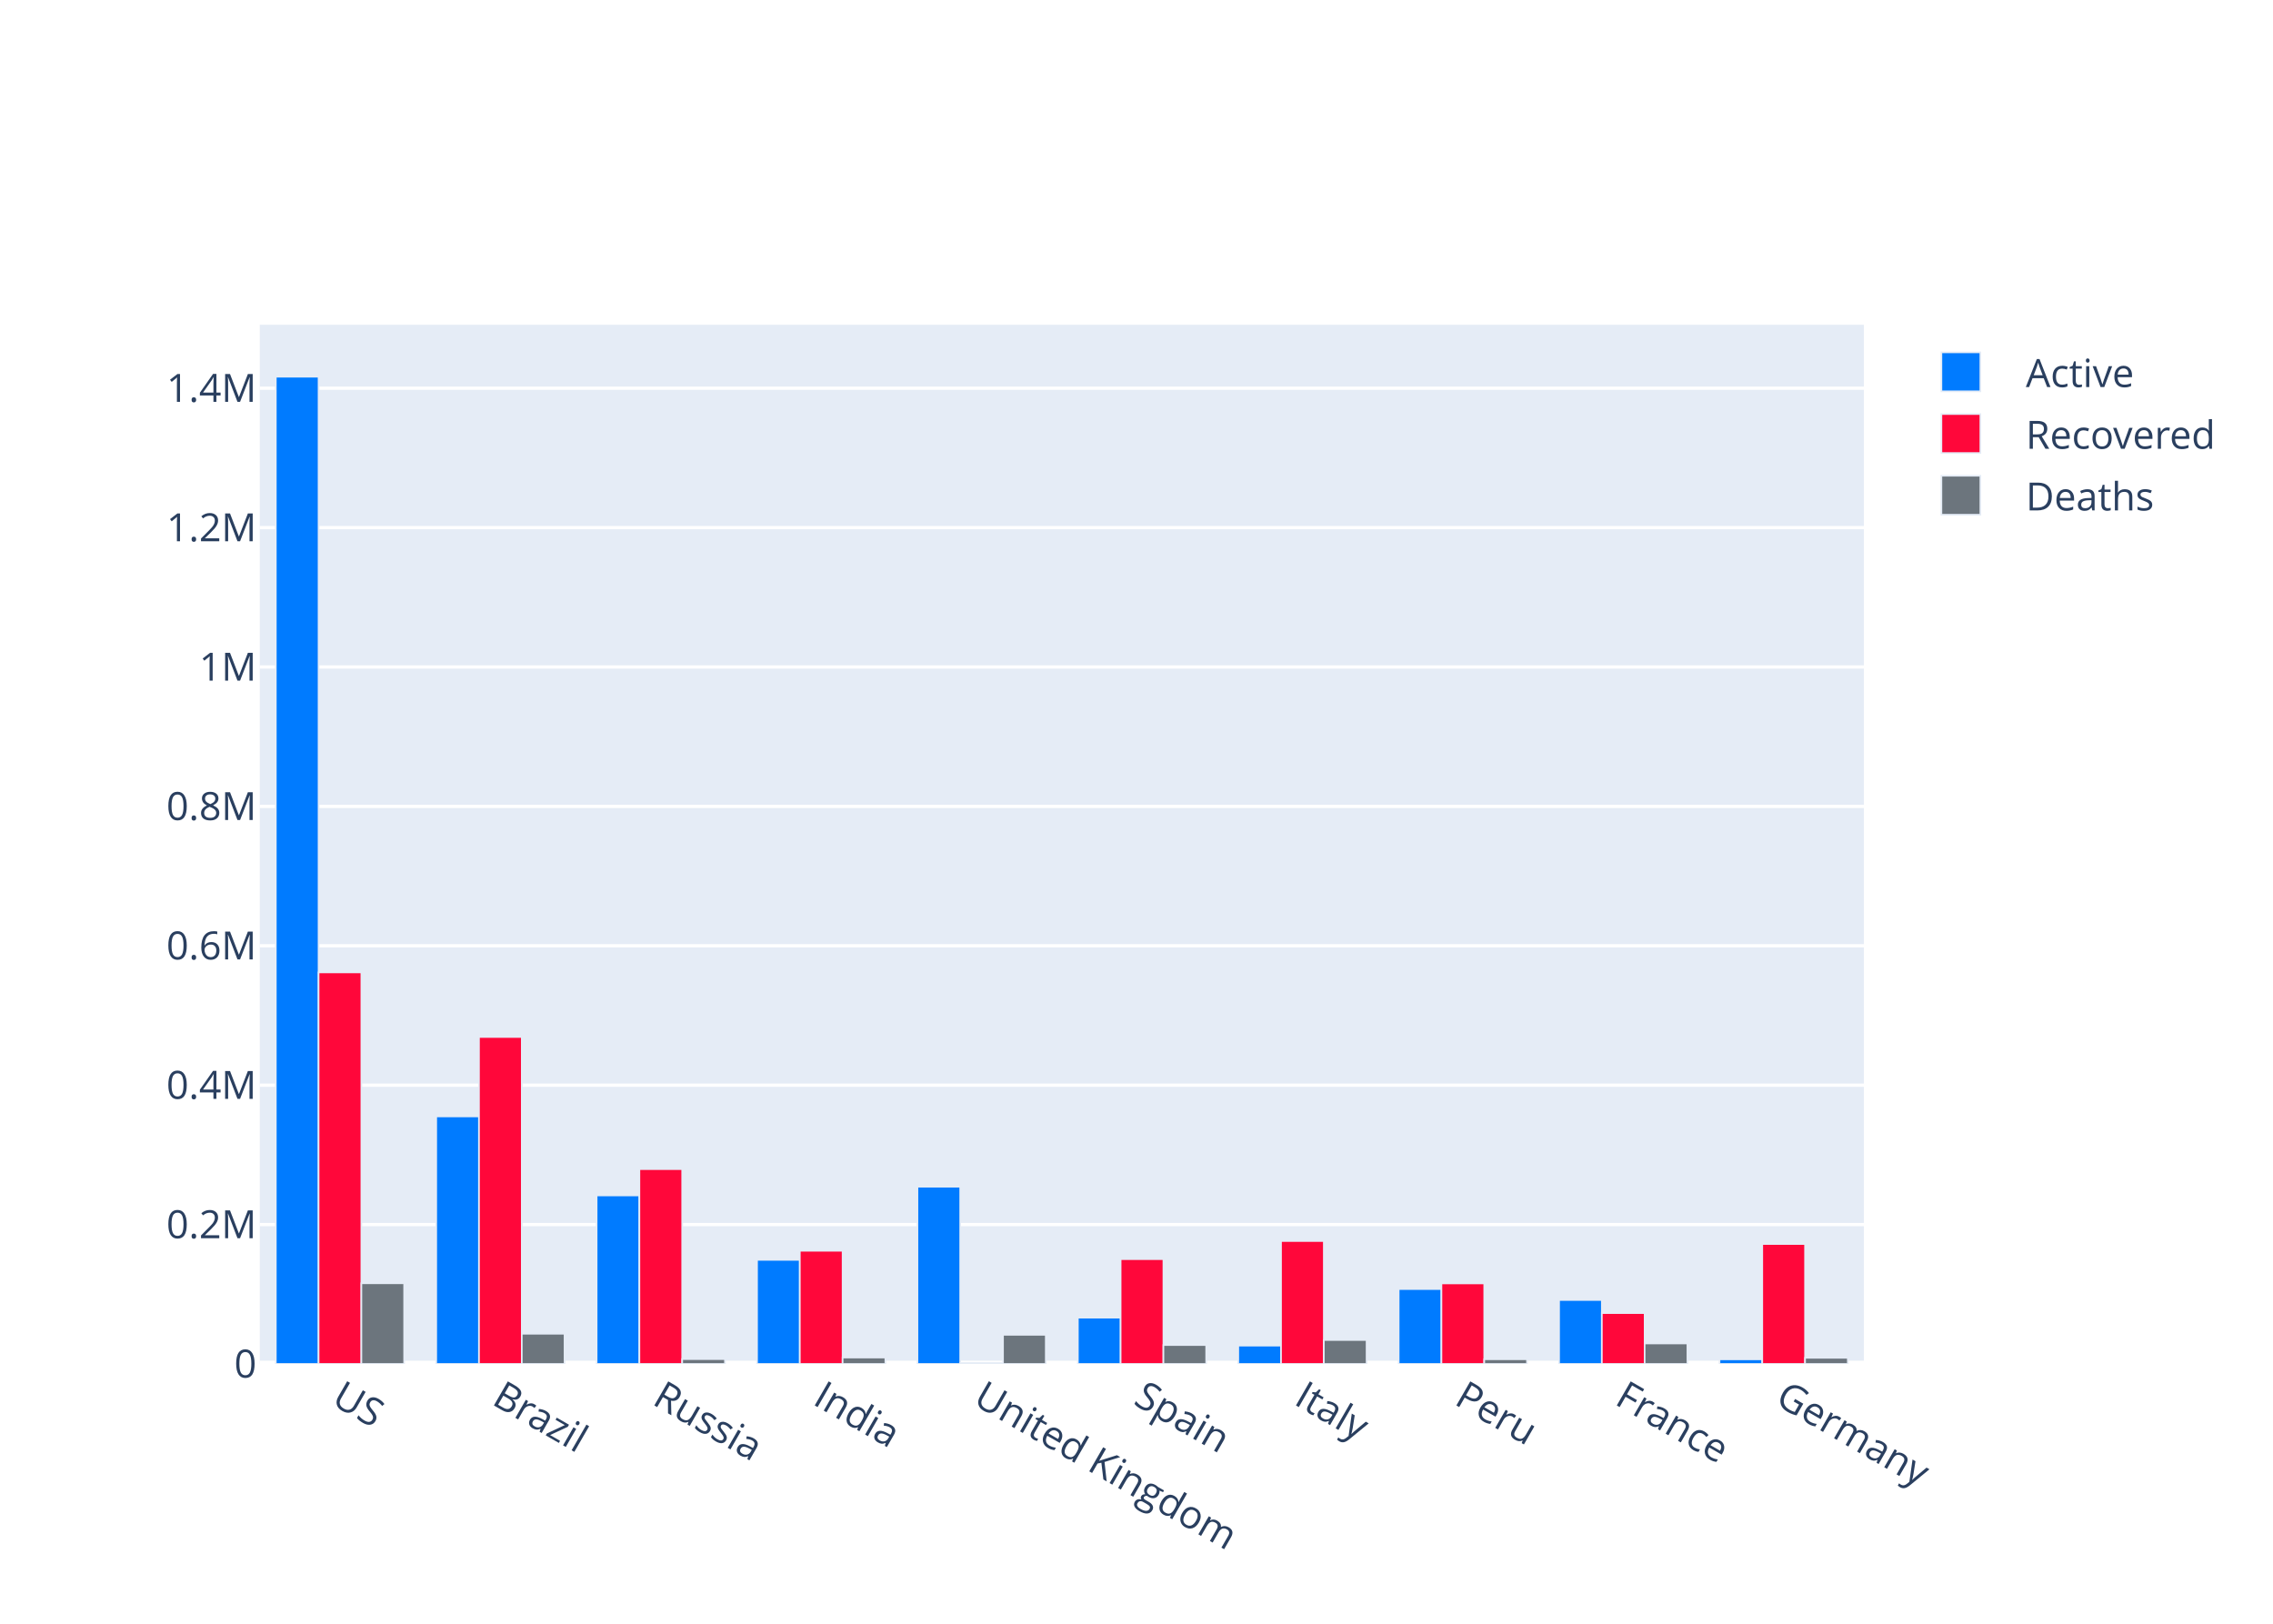
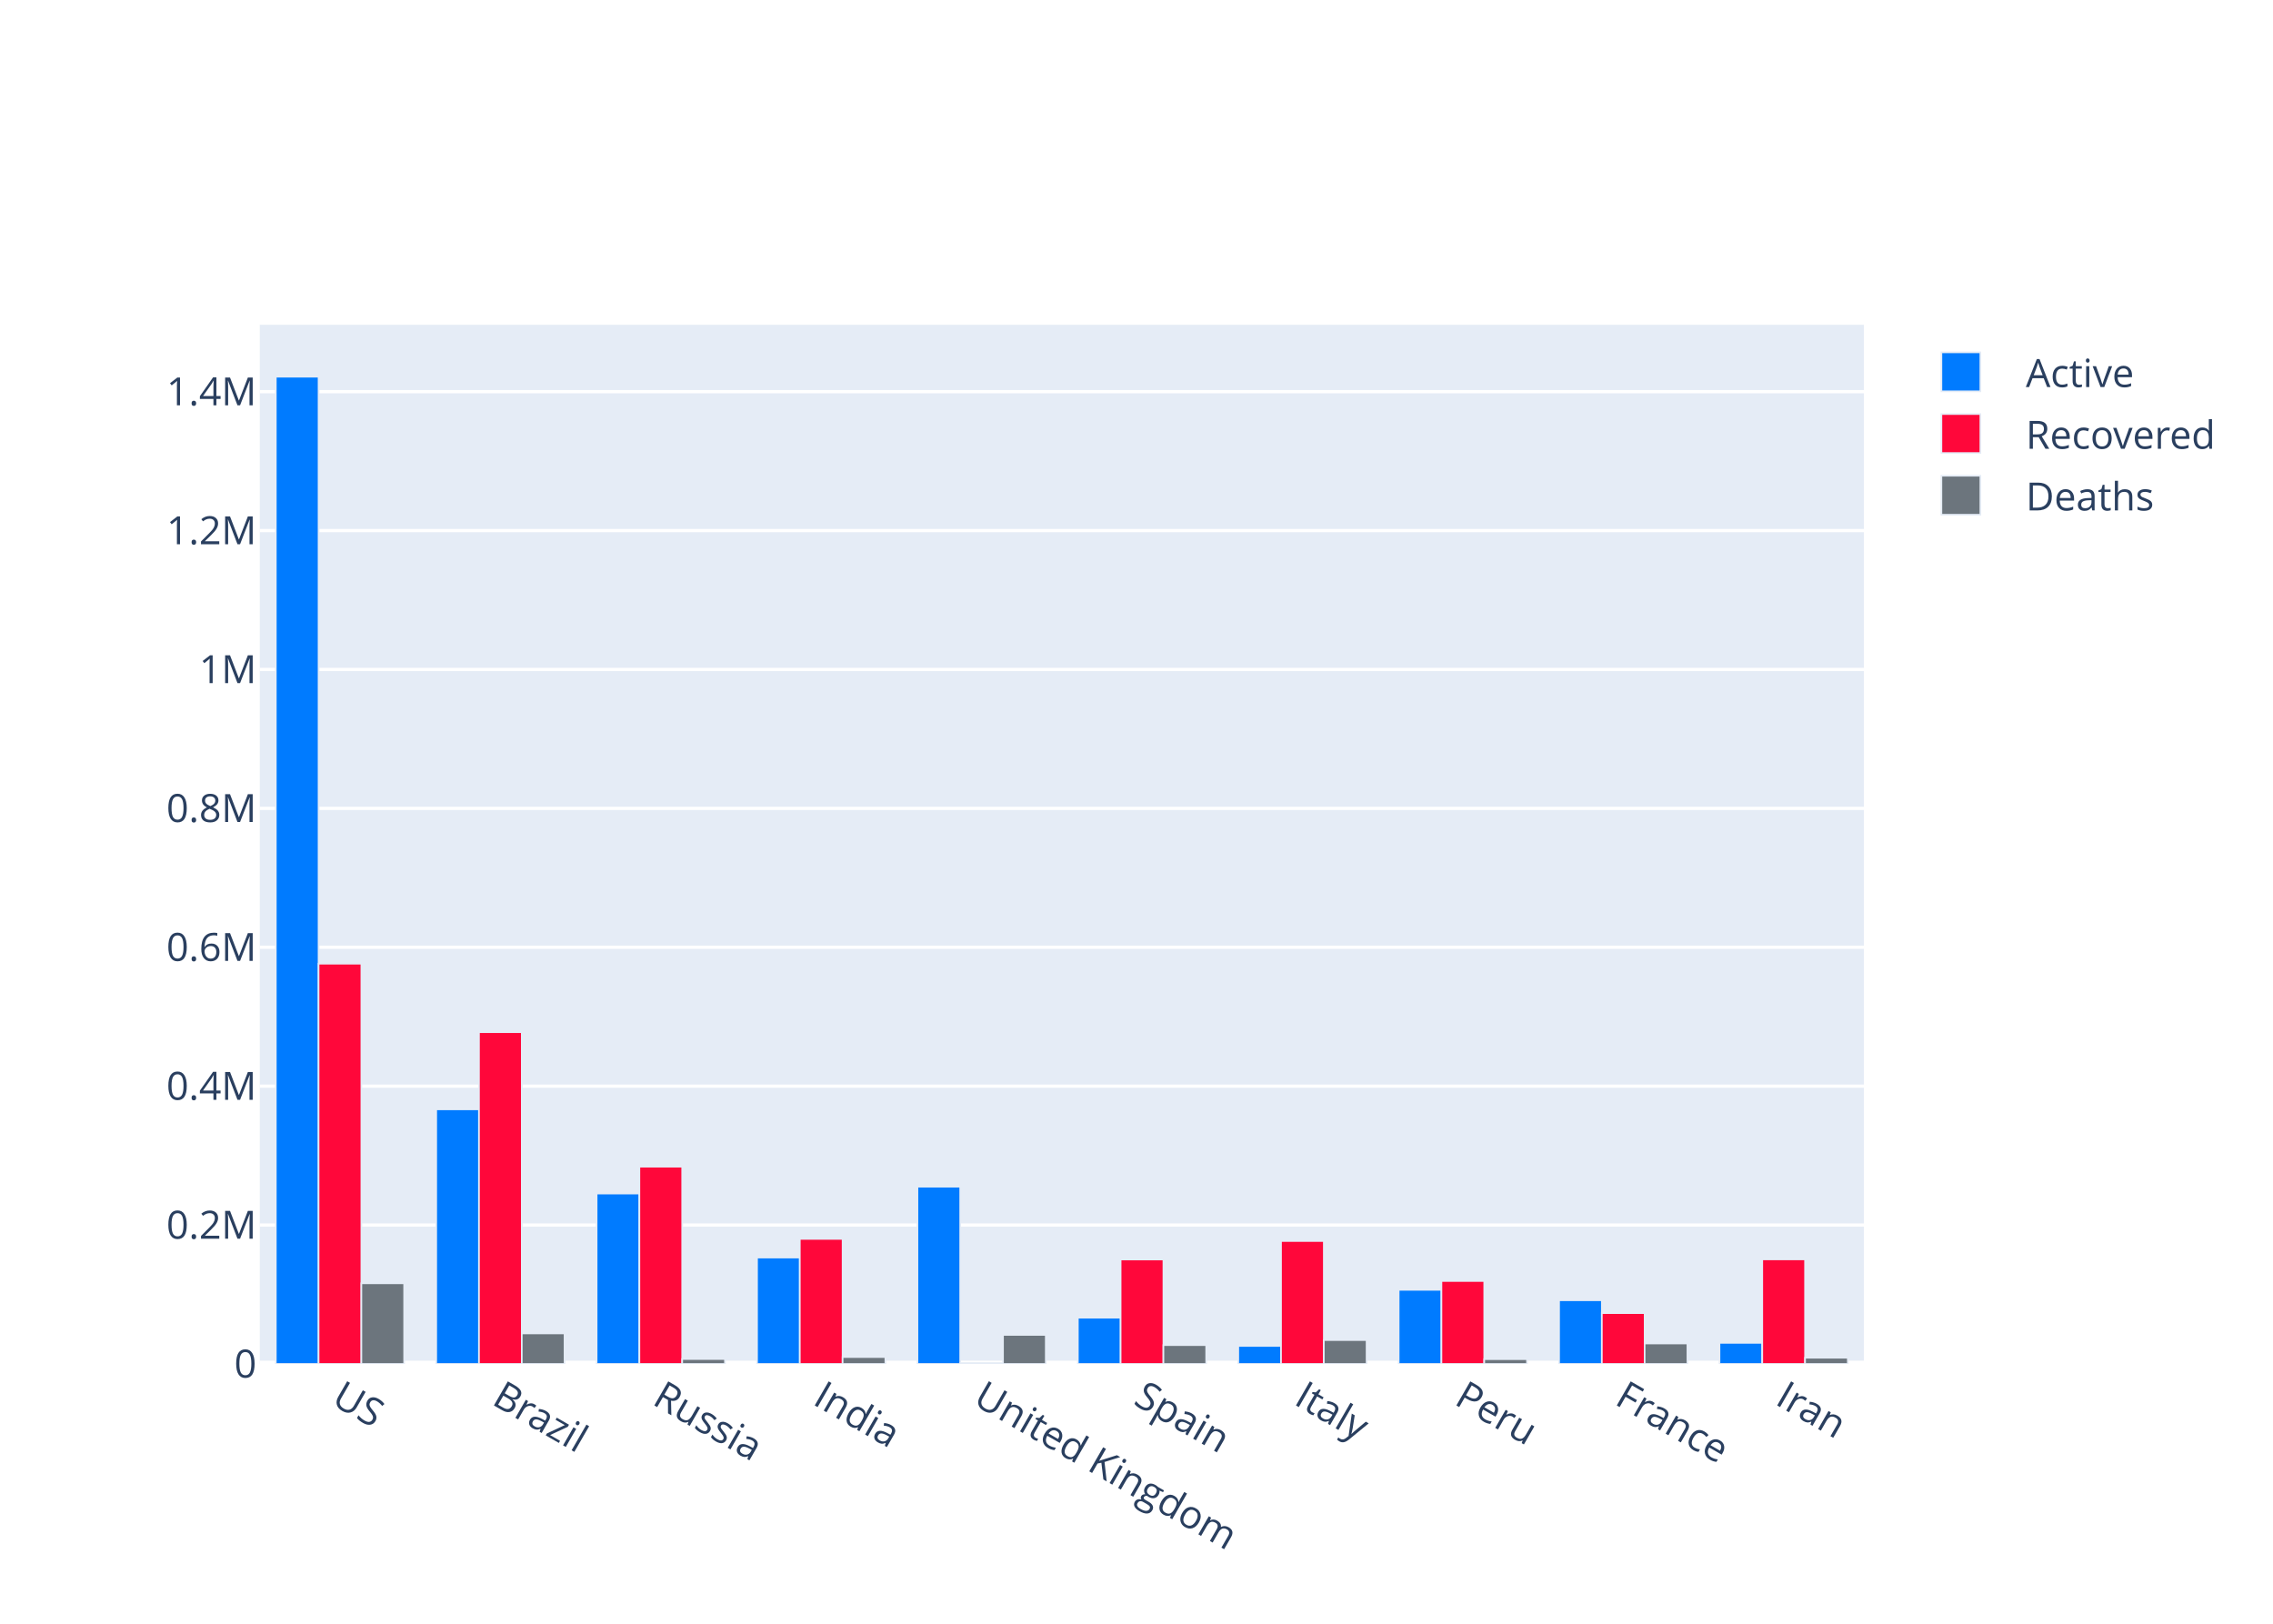
<svg xmlns="http://www.w3.org/2000/svg" class="main-svg" width="700" height="500" style="" viewBox="0 0 700 500">
  <rect x="0" y="0" width="700" height="500" style="fill: rgb(255, 255, 255); fill-opacity: 1;" />
-   <defs id="defs-4f2bac">
+   <defs id="defs-61d7e2">
    <g class="clips">
-       <clipPath id="clip4f2bacxyplot" class="plotclip">
+       <clipPath id="clip61d7e2xyplot" class="plotclip">
        <rect width="494" height="320" />
      </clipPath>
-       <clipPath class="axesclip" id="clip4f2bacx">
+       <clipPath class="axesclip" id="clip61d7e2x">
        <rect x="80" y="0" width="494" height="500" />
      </clipPath>
-       <clipPath class="axesclip" id="clip4f2bacy">
+       <clipPath class="axesclip" id="clip61d7e2y">
        <rect x="0" y="100" width="700" height="320" />
      </clipPath>
-       <clipPath class="axesclip" id="clip4f2bacxy">
+       <clipPath class="axesclip" id="clip61d7e2xy">
        <rect x="80" y="100" width="494" height="320" />
      </clipPath>
    </g>
    <g class="gradients" />
  </defs>
  <g class="bglayer">
    <rect class="bg" x="80" y="100" width="494" height="320" style="fill: rgb(229, 236, 246); fill-opacity: 1; stroke-width: 0;" />
  </g>
  <g class="layer-below">
    <g class="imagelayer" />
    <g class="shapelayer" />
  </g>
  <g class="cartesianlayer">
    <g class="subplot xy">
      <g class="layer-subplot">
        <g class="shapelayer" />
        <g class="imagelayer" />
      </g>
      <g class="gridlayer">
        <g class="x" />
        <g class="y">
-           <path class="ygrid crisp" transform="translate(0,377.08)" d="M80,0h494" style="stroke: rgb(255, 255, 255); stroke-opacity: 1; stroke-width: 1px;" />
-           <path class="ygrid crisp" transform="translate(0,334.16)" d="M80,0h494" style="stroke: rgb(255, 255, 255); stroke-opacity: 1; stroke-width: 1px;" />
-           <path class="ygrid crisp" transform="translate(0,291.23)" d="M80,0h494" style="stroke: rgb(255, 255, 255); stroke-opacity: 1; stroke-width: 1px;" />
-           <path class="ygrid crisp" transform="translate(0,248.31)" d="M80,0h494" style="stroke: rgb(255, 255, 255); stroke-opacity: 1; stroke-width: 1px;" />
-           <path class="ygrid crisp" transform="translate(0,205.39)" d="M80,0h494" style="stroke: rgb(255, 255, 255); stroke-opacity: 1; stroke-width: 1px;" />
-           <path class="ygrid crisp" transform="translate(0,162.47)" d="M80,0h494" style="stroke: rgb(255, 255, 255); stroke-opacity: 1; stroke-width: 1px;" />
-           <path class="ygrid crisp" transform="translate(0,119.54)" d="M80,0h494" style="stroke: rgb(255, 255, 255); stroke-opacity: 1; stroke-width: 1px;" />
+           <path class="ygrid crisp" transform="translate(0,377.23)" d="M80,0h494" style="stroke: rgb(255, 255, 255); stroke-opacity: 1; stroke-width: 1px;" />
+           <path class="ygrid crisp" transform="translate(0,334.46)" d="M80,0h494" style="stroke: rgb(255, 255, 255); stroke-opacity: 1; stroke-width: 1px;" />
+           <path class="ygrid crisp" transform="translate(0,291.69)" d="M80,0h494" style="stroke: rgb(255, 255, 255); stroke-opacity: 1; stroke-width: 1px;" />
+           <path class="ygrid crisp" transform="translate(0,248.92)" d="M80,0h494" style="stroke: rgb(255, 255, 255); stroke-opacity: 1; stroke-width: 1px;" />
+           <path class="ygrid crisp" transform="translate(0,206.15)" d="M80,0h494" style="stroke: rgb(255, 255, 255); stroke-opacity: 1; stroke-width: 1px;" />
+           <path class="ygrid crisp" transform="translate(0,163.38)" d="M80,0h494" style="stroke: rgb(255, 255, 255); stroke-opacity: 1; stroke-width: 1px;" />
+           <path class="ygrid crisp" transform="translate(0,120.61)" d="M80,0h494" style="stroke: rgb(255, 255, 255); stroke-opacity: 1; stroke-width: 1px;" />
        </g>
      </g>
      <g class="zerolinelayer">
        <path class="yzl zl crisp" transform="translate(0,420)" d="M80,0h494" style="stroke: rgb(255, 255, 255); stroke-opacity: 1; stroke-width: 2px;" />
      </g>
      <path class="xlines-below" />
      <path class="ylines-below" />
      <g class="overlines-below" />
      <g class="xaxislayer-below" />
      <g class="yaxislayer-below" />
      <g class="overaxes-below" />
-       <g class="plot" transform="translate(80, 100)" clip-path="url('#clip4f2bacxyplot')">
+       <g class="plot" transform="translate(80, 100)" clip-path="url('#clip61d7e2xyplot')">
        <g class="barlayer mlayer">
          <g class="trace bars" style="opacity: 1;">
            <g class="points">
              <g class="point">
                <path d="M4.94,320V16H18.11V320Z" style="vector-effect: non-scaling-stroke; opacity: 1; stroke-width: 0.5px; fill: rgb(0, 123, 255); fill-opacity: 1; stroke: rgb(229, 236, 246); stroke-opacity: 1;" />
              </g>
              <g class="point">
-                 <path d="M54.34,320V243.78H67.51V320Z" style="vector-effect: non-scaling-stroke; opacity: 1; stroke-width: 0.5px; fill: rgb(0, 123, 255); fill-opacity: 1; stroke: rgb(229, 236, 246); stroke-opacity: 1;" />
-               </g>
-               <g class="point">
-                 <path d="M103.74,320V268.11H116.91V320Z" style="vector-effect: non-scaling-stroke; opacity: 1; stroke-width: 0.5px; fill: rgb(0, 123, 255); fill-opacity: 1; stroke: rgb(229, 236, 246); stroke-opacity: 1;" />
-               </g>
-               <g class="point">
-                 <path d="M153.14,320V287.95H166.31V320Z" style="vector-effect: non-scaling-stroke; opacity: 1; stroke-width: 0.5px; fill: rgb(0, 123, 255); fill-opacity: 1; stroke: rgb(229, 236, 246); stroke-opacity: 1;" />
-               </g>
-               <g class="point">
-                 <path d="M202.54,320V265.43H215.71V320Z" style="vector-effect: non-scaling-stroke; opacity: 1; stroke-width: 0.5px; fill: rgb(0, 123, 255); fill-opacity: 1; stroke: rgb(229, 236, 246); stroke-opacity: 1;" />
-               </g>
-               <g class="point">
-                 <path d="M251.94,320V305.75H265.11V320Z" style="vector-effect: non-scaling-stroke; opacity: 1; stroke-width: 0.5px; fill: rgb(0, 123, 255); fill-opacity: 1; stroke: rgb(229, 236, 246); stroke-opacity: 1;" />
-               </g>
-               <g class="point">
-                 <path d="M301.34,320V314.36H314.51V320Z" style="vector-effect: non-scaling-stroke; opacity: 1; stroke-width: 0.5px; fill: rgb(0, 123, 255); fill-opacity: 1; stroke: rgb(229, 236, 246); stroke-opacity: 1;" />
-               </g>
-               <g class="point">
-                 <path d="M350.74,320V296.94H363.91V320Z" style="vector-effect: non-scaling-stroke; opacity: 1; stroke-width: 0.5px; fill: rgb(0, 123, 255); fill-opacity: 1; stroke: rgb(229, 236, 246); stroke-opacity: 1;" />
-               </g>
-               <g class="point">
-                 <path d="M400.14,320V300.31H413.31V320Z" style="vector-effect: non-scaling-stroke; opacity: 1; stroke-width: 0.5px; fill: rgb(0, 123, 255); fill-opacity: 1; stroke: rgb(229, 236, 246); stroke-opacity: 1;" />
-               </g>
-               <g class="point">
-                 <path d="M449.54,320V318.58H462.71V320Z" style="vector-effect: non-scaling-stroke; opacity: 1; stroke-width: 0.5px; fill: rgb(0, 123, 255); fill-opacity: 1; stroke: rgb(229, 236, 246); stroke-opacity: 1;" />
+                 <path d="M54.34,320V241.6H67.51V320Z" style="vector-effect: non-scaling-stroke; opacity: 1; stroke-width: 0.5px; fill: rgb(0, 123, 255); fill-opacity: 1; stroke: rgb(229, 236, 246); stroke-opacity: 1;" />
+               </g>
+               <g class="point">
+                 <path d="M103.74,320V267.53H116.91V320Z" style="vector-effect: non-scaling-stroke; opacity: 1; stroke-width: 0.5px; fill: rgb(0, 123, 255); fill-opacity: 1; stroke: rgb(229, 236, 246); stroke-opacity: 1;" />
+               </g>
+               <g class="point">
+                 <path d="M153.14,320V287.24H166.31V320Z" style="vector-effect: non-scaling-stroke; opacity: 1; stroke-width: 0.5px; fill: rgb(0, 123, 255); fill-opacity: 1; stroke: rgb(229, 236, 246); stroke-opacity: 1;" />
+               </g>
+               <g class="point">
+                 <path d="M202.54,320V265.42H215.71V320Z" style="vector-effect: non-scaling-stroke; opacity: 1; stroke-width: 0.5px; fill: rgb(0, 123, 255); fill-opacity: 1; stroke: rgb(229, 236, 246); stroke-opacity: 1;" />
+               </g>
+               <g class="point">
+                 <path d="M251.94,320V305.76H265.11V320Z" style="vector-effect: non-scaling-stroke; opacity: 1; stroke-width: 0.5px; fill: rgb(0, 123, 255); fill-opacity: 1; stroke: rgb(229, 236, 246); stroke-opacity: 1;" />
+               </g>
+               <g class="point">
+                 <path d="M301.34,320V314.46H314.51V320Z" style="vector-effect: non-scaling-stroke; opacity: 1; stroke-width: 0.5px; fill: rgb(0, 123, 255); fill-opacity: 1; stroke: rgb(229, 236, 246); stroke-opacity: 1;" />
+               </g>
+               <g class="point">
+                 <path d="M350.74,320V297.18H363.91V320Z" style="vector-effect: non-scaling-stroke; opacity: 1; stroke-width: 0.5px; fill: rgb(0, 123, 255); fill-opacity: 1; stroke: rgb(229, 236, 246); stroke-opacity: 1;" />
+               </g>
+               <g class="point">
+                 <path d="M400.14,320V300.39H413.31V320Z" style="vector-effect: non-scaling-stroke; opacity: 1; stroke-width: 0.5px; fill: rgb(0, 123, 255); fill-opacity: 1; stroke: rgb(229, 236, 246); stroke-opacity: 1;" />
+               </g>
+               <g class="point">
+                 <path d="M449.54,320V313.51H462.71V320Z" style="vector-effect: non-scaling-stroke; opacity: 1; stroke-width: 0.5px; fill: rgb(0, 123, 255); fill-opacity: 1; stroke: rgb(229, 236, 246); stroke-opacity: 1;" />
              </g>
            </g>
          </g>
          <g class="trace bars" style="opacity: 1;">
            <g class="points">
              <g class="point">
-                 <path d="M18.11,320V199.43H31.29V320Z" style="vector-effect: non-scaling-stroke; opacity: 1; stroke-width: 0.5px; fill: rgb(255, 7, 58); fill-opacity: 1; stroke: rgb(229, 236, 246); stroke-opacity: 1;" />
-               </g>
-               <g class="point">
-                 <path d="M67.51,320V219.32H80.69V320Z" style="vector-effect: non-scaling-stroke; opacity: 1; stroke-width: 0.5px; fill: rgb(255, 7, 58); fill-opacity: 1; stroke: rgb(229, 236, 246); stroke-opacity: 1;" />
-               </g>
-               <g class="point">
-                 <path d="M116.91,320V260.01H130.09V320Z" style="vector-effect: non-scaling-stroke; opacity: 1; stroke-width: 0.5px; fill: rgb(255, 7, 58); fill-opacity: 1; stroke: rgb(229, 236, 246); stroke-opacity: 1;" />
-               </g>
-               <g class="point">
-                 <path d="M166.31,320V285.15H179.49V320Z" style="vector-effect: non-scaling-stroke; opacity: 1; stroke-width: 0.5px; fill: rgb(255, 7, 58); fill-opacity: 1; stroke: rgb(229, 236, 246); stroke-opacity: 1;" />
-               </g>
-               <g class="point">
-                 <path d="M215.71,320V319.72H228.89V320Z" style="vector-effect: non-scaling-stroke; opacity: 1; stroke-width: 0.5px; fill: rgb(255, 7, 58); fill-opacity: 1; stroke: rgb(229, 236, 246); stroke-opacity: 1;" />
-               </g>
-               <g class="point">
-                 <path d="M265.11,320V287.73H278.29V320Z" style="vector-effect: non-scaling-stroke; opacity: 1; stroke-width: 0.5px; fill: rgb(255, 7, 58); fill-opacity: 1; stroke: rgb(229, 236, 246); stroke-opacity: 1;" />
+                 <path d="M18.11,320V196.75H31.29V320Z" style="vector-effect: non-scaling-stroke; opacity: 1; stroke-width: 0.5px; fill: rgb(255, 7, 58); fill-opacity: 1; stroke: rgb(229, 236, 246); stroke-opacity: 1;" />
+               </g>
+               <g class="point">
+                 <path d="M67.51,320V217.84H80.69V320Z" style="vector-effect: non-scaling-stroke; opacity: 1; stroke-width: 0.5px; fill: rgb(255, 7, 58); fill-opacity: 1; stroke: rgb(229, 236, 246); stroke-opacity: 1;" />
+               </g>
+               <g class="point">
+                 <path d="M116.91,320V259.26H130.09V320Z" style="vector-effect: non-scaling-stroke; opacity: 1; stroke-width: 0.5px; fill: rgb(255, 7, 58); fill-opacity: 1; stroke: rgb(229, 236, 246); stroke-opacity: 1;" />
+               </g>
+               <g class="point">
+                 <path d="M166.31,320V281.5H179.49V320Z" style="vector-effect: non-scaling-stroke; opacity: 1; stroke-width: 0.5px; fill: rgb(255, 7, 58); fill-opacity: 1; stroke: rgb(229, 236, 246); stroke-opacity: 1;" />
+               </g>
+               <g class="point">
+                 <path d="M215.71,320V319.73H228.89V320Z" style="vector-effect: non-scaling-stroke; opacity: 1; stroke-width: 0.5px; fill: rgb(255, 7, 58); fill-opacity: 1; stroke: rgb(229, 236, 246); stroke-opacity: 1;" />
+               </g>
+               <g class="point">
+                 <path d="M265.11,320V287.84H278.29V320Z" style="vector-effect: non-scaling-stroke; opacity: 1; stroke-width: 0.5px; fill: rgb(255, 7, 58); fill-opacity: 1; stroke: rgb(229, 236, 246); stroke-opacity: 1;" />
              </g>
              <g class="point">
                <path d="M314.51,320V282.15H327.69V320Z" style="vector-effect: non-scaling-stroke; opacity: 1; stroke-width: 0.5px; fill: rgb(255, 7, 58); fill-opacity: 1; stroke: rgb(229, 236, 246); stroke-opacity: 1;" />
              </g>
              <g class="point">
-                 <path d="M363.91,320V295.2H377.09V320Z" style="vector-effect: non-scaling-stroke; opacity: 1; stroke-width: 0.5px; fill: rgb(255, 7, 58); fill-opacity: 1; stroke: rgb(229, 236, 246); stroke-opacity: 1;" />
-               </g>
-               <g class="point">
-                 <path d="M413.31,320V304.34H426.49V320Z" style="vector-effect: non-scaling-stroke; opacity: 1; stroke-width: 0.5px; fill: rgb(255, 7, 58); fill-opacity: 1; stroke: rgb(229, 236, 246); stroke-opacity: 1;" />
-               </g>
-               <g class="point">
-                 <path d="M462.71,320V283.07H475.89V320Z" style="vector-effect: non-scaling-stroke; opacity: 1; stroke-width: 0.5px; fill: rgb(255, 7, 58); fill-opacity: 1; stroke: rgb(229, 236, 246); stroke-opacity: 1;" />
+                 <path d="M363.91,320V294.46H377.09V320Z" style="vector-effect: non-scaling-stroke; opacity: 1; stroke-width: 0.5px; fill: rgb(255, 7, 58); fill-opacity: 1; stroke: rgb(229, 236, 246); stroke-opacity: 1;" />
+               </g>
+               <g class="point">
+                 <path d="M413.31,320V304.35H426.49V320Z" style="vector-effect: non-scaling-stroke; opacity: 1; stroke-width: 0.5px; fill: rgb(255, 7, 58); fill-opacity: 1; stroke: rgb(229, 236, 246); stroke-opacity: 1;" />
+               </g>
+               <g class="point">
+                 <path d="M462.71,320V287.8H475.89V320Z" style="vector-effect: non-scaling-stroke; opacity: 1; stroke-width: 0.5px; fill: rgb(255, 7, 58); fill-opacity: 1; stroke: rgb(229, 236, 246); stroke-opacity: 1;" />
              </g>
            </g>
          </g>
          <g class="trace bars" style="opacity: 1;">
            <g class="points">
              <g class="point">
-                 <path d="M31.29,320V295.16H44.46V320Z" style="vector-effect: non-scaling-stroke; opacity: 1; stroke-width: 0.5px; fill: rgb(108, 117, 125); fill-opacity: 1; stroke: rgb(229, 236, 246); stroke-opacity: 1;" />
-               </g>
-               <g class="point">
-                 <path d="M80.69,320V310.7H93.86V320Z" style="vector-effect: non-scaling-stroke; opacity: 1; stroke-width: 0.5px; fill: rgb(108, 117, 125); fill-opacity: 1; stroke: rgb(229, 236, 246); stroke-opacity: 1;" />
-               </g>
-               <g class="point">
-                 <path d="M130.09,320V318.51H143.26V320Z" style="vector-effect: non-scaling-stroke; opacity: 1; stroke-width: 0.5px; fill: rgb(108, 117, 125); fill-opacity: 1; stroke: rgb(229, 236, 246); stroke-opacity: 1;" />
-               </g>
-               <g class="point">
-                 <path d="M179.49,320V318.03H192.66V320Z" style="vector-effect: non-scaling-stroke; opacity: 1; stroke-width: 0.5px; fill: rgb(108, 117, 125); fill-opacity: 1; stroke: rgb(229, 236, 246); stroke-opacity: 1;" />
-               </g>
-               <g class="point">
-                 <path d="M228.89,320V311.03H242.06V320Z" style="vector-effect: non-scaling-stroke; opacity: 1; stroke-width: 0.5px; fill: rgb(108, 117, 125); fill-opacity: 1; stroke: rgb(229, 236, 246); stroke-opacity: 1;" />
-               </g>
-               <g class="point">
-                 <path d="M278.29,320V314.18H291.46V320Z" style="vector-effect: non-scaling-stroke; opacity: 1; stroke-width: 0.5px; fill: rgb(108, 117, 125); fill-opacity: 1; stroke: rgb(229, 236, 246); stroke-opacity: 1;" />
-               </g>
-               <g class="point">
-                 <path d="M327.69,320V312.63H340.86V320Z" style="vector-effect: non-scaling-stroke; opacity: 1; stroke-width: 0.5px; fill: rgb(108, 117, 125); fill-opacity: 1; stroke: rgb(229, 236, 246); stroke-opacity: 1;" />
-               </g>
-               <g class="point">
-                 <path d="M377.09,320V318.56H390.26V320Z" style="vector-effect: non-scaling-stroke; opacity: 1; stroke-width: 0.5px; fill: rgb(108, 117, 125); fill-opacity: 1; stroke: rgb(229, 236, 246); stroke-opacity: 1;" />
-               </g>
-               <g class="point">
-                 <path d="M426.49,320V313.69H439.66V320Z" style="vector-effect: non-scaling-stroke; opacity: 1; stroke-width: 0.5px; fill: rgb(108, 117, 125); fill-opacity: 1; stroke: rgb(229, 236, 246); stroke-opacity: 1;" />
-               </g>
-               <g class="point">
-                 <path d="M475.89,320V318.11H489.06V320Z" style="vector-effect: non-scaling-stroke; opacity: 1; stroke-width: 0.5px; fill: rgb(108, 117, 125); fill-opacity: 1; stroke: rgb(229, 236, 246); stroke-opacity: 1;" />
+                 <path d="M31.29,320V295.17H44.46V320Z" style="vector-effect: non-scaling-stroke; opacity: 1; stroke-width: 0.5px; fill: rgb(108, 117, 125); fill-opacity: 1; stroke: rgb(229, 236, 246); stroke-opacity: 1;" />
+               </g>
+               <g class="point">
+                 <path d="M80.69,320V310.6H93.86V320Z" style="vector-effect: non-scaling-stroke; opacity: 1; stroke-width: 0.5px; fill: rgb(108, 117, 125); fill-opacity: 1; stroke: rgb(229, 236, 246); stroke-opacity: 1;" />
+               </g>
+               <g class="point">
+                 <path d="M130.09,320V318.49H143.26V320Z" style="vector-effect: non-scaling-stroke; opacity: 1; stroke-width: 0.5px; fill: rgb(108, 117, 125); fill-opacity: 1; stroke: rgb(229, 236, 246); stroke-opacity: 1;" />
+               </g>
+               <g class="point">
+                 <path d="M179.49,320V317.88H192.66V320Z" style="vector-effect: non-scaling-stroke; opacity: 1; stroke-width: 0.5px; fill: rgb(108, 117, 125); fill-opacity: 1; stroke: rgb(229, 236, 246); stroke-opacity: 1;" />
+               </g>
+               <g class="point">
+                 <path d="M228.89,320V311.06H242.06V320Z" style="vector-effect: non-scaling-stroke; opacity: 1; stroke-width: 0.5px; fill: rgb(108, 117, 125); fill-opacity: 1; stroke: rgb(229, 236, 246); stroke-opacity: 1;" />
+               </g>
+               <g class="point">
+                 <path d="M278.29,320V314.2H291.46V320Z" style="vector-effect: non-scaling-stroke; opacity: 1; stroke-width: 0.5px; fill: rgb(108, 117, 125); fill-opacity: 1; stroke: rgb(229, 236, 246); stroke-opacity: 1;" />
+               </g>
+               <g class="point">
+                 <path d="M327.69,320V312.65H340.86V320Z" style="vector-effect: non-scaling-stroke; opacity: 1; stroke-width: 0.5px; fill: rgb(108, 117, 125); fill-opacity: 1; stroke: rgb(229, 236, 246); stroke-opacity: 1;" />
+               </g>
+               <g class="point">
+                 <path d="M377.09,320V318.53H390.26V320Z" style="vector-effect: non-scaling-stroke; opacity: 1; stroke-width: 0.5px; fill: rgb(108, 117, 125); fill-opacity: 1; stroke: rgb(229, 236, 246); stroke-opacity: 1;" />
+               </g>
+               <g class="point">
+                 <path d="M426.49,320V313.7H439.66V320Z" style="vector-effect: non-scaling-stroke; opacity: 1; stroke-width: 0.5px; fill: rgb(108, 117, 125); fill-opacity: 1; stroke: rgb(229, 236, 246); stroke-opacity: 1;" />
+               </g>
+               <g class="point">
+                 <path d="M475.89,320V318.09H489.06V320Z" style="vector-effect: non-scaling-stroke; opacity: 1; stroke-width: 0.5px; fill: rgb(108, 117, 125); fill-opacity: 1; stroke: rgb(229, 236, 246); stroke-opacity: 1;" />
              </g>
            </g>
          </g>
        </g>
      </g>
      <g class="overplot" />
      <path class="xlines-above crisp" d="M0,0" style="fill: none;" />
      <path class="ylines-above crisp" d="M0,0" style="fill: none;" />
      <g class="overlines-above" />
      <g class="xaxislayer-above">
        <g class="xtick">
          <text text-anchor="start" x="0" y="433" transform="translate(104.7,0) rotate(30,0,427)" style="font-family: 'Open Sans', verdana, arial, sans-serif; font-size: 12px; fill: rgb(42, 63, 95); fill-opacity: 1; white-space: pre;">US</text>
        </g>
        <g class="xtick">
          <text text-anchor="start" x="0" y="433" transform="translate(154.1,0) rotate(30,0,427)" style="font-family: 'Open Sans', verdana, arial, sans-serif; font-size: 12px; fill: rgb(42, 63, 95); fill-opacity: 1; white-space: pre;">Brazil</text>
        </g>
        <g class="xtick">
          <text text-anchor="start" x="0" y="433" transform="translate(203.5,0) rotate(30,0,427)" style="font-family: 'Open Sans', verdana, arial, sans-serif; font-size: 12px; fill: rgb(42, 63, 95); fill-opacity: 1; white-space: pre;">Russia</text>
        </g>
        <g class="xtick">
          <text text-anchor="start" x="0" y="433" transform="translate(252.9,0) rotate(30,0,427)" style="font-family: 'Open Sans', verdana, arial, sans-serif; font-size: 12px; fill: rgb(42, 63, 95); fill-opacity: 1; white-space: pre;">India</text>
        </g>
        <g class="xtick">
          <text text-anchor="start" x="0" y="433" transform="translate(302.3,0) rotate(30,0,427)" style="font-family: 'Open Sans', verdana, arial, sans-serif; font-size: 12px; fill: rgb(42, 63, 95); fill-opacity: 1; white-space: pre;">United Kingdom</text>
        </g>
        <g class="xtick">
          <text text-anchor="start" x="0" y="433" transform="translate(351.7,0) rotate(30,0,427)" style="font-family: 'Open Sans', verdana, arial, sans-serif; font-size: 12px; fill: rgb(42, 63, 95); fill-opacity: 1; white-space: pre;">Spain</text>
        </g>
        <g class="xtick">
          <text text-anchor="start" x="0" y="433" transform="translate(401.1,0) rotate(30,0,427)" style="font-family: 'Open Sans', verdana, arial, sans-serif; font-size: 12px; fill: rgb(42, 63, 95); fill-opacity: 1; white-space: pre;">Italy</text>
        </g>
        <g class="xtick">
          <text text-anchor="start" x="0" y="433" transform="translate(450.5,0) rotate(30,0,427)" style="font-family: 'Open Sans', verdana, arial, sans-serif; font-size: 12px; fill: rgb(42, 63, 95); fill-opacity: 1; white-space: pre;">Peru</text>
        </g>
        <g class="xtick">
          <text text-anchor="start" x="0" y="433" transform="translate(499.9,0) rotate(30,0,427)" style="font-family: 'Open Sans', verdana, arial, sans-serif; font-size: 12px; fill: rgb(42, 63, 95); fill-opacity: 1; white-space: pre;">France</text>
        </g>
        <g class="xtick">
-           <text text-anchor="start" x="0" y="433" transform="translate(549.3,0) rotate(30,0,427)" style="font-family: 'Open Sans', verdana, arial, sans-serif; font-size: 12px; fill: rgb(42, 63, 95); fill-opacity: 1; white-space: pre;">Germany</text>
+           <text text-anchor="start" x="0" y="433" transform="translate(549.3,0) rotate(30,0,427)" style="font-family: 'Open Sans', verdana, arial, sans-serif; font-size: 12px; fill: rgb(42, 63, 95); fill-opacity: 1; white-space: pre;">Iran</text>
        </g>
      </g>
      <g class="yaxislayer-above">
        <g class="ytick">
          <text text-anchor="end" x="79" y="4.2" transform="translate(0,420)" style="font-family: 'Open Sans', verdana, arial, sans-serif; font-size: 12px; fill: rgb(42, 63, 95); fill-opacity: 1; white-space: pre;">0</text>
        </g>
        <g class="ytick">
-           <text text-anchor="end" x="79" y="4.2" transform="translate(0,377.08)" style="font-family: 'Open Sans', verdana, arial, sans-serif; font-size: 12px; fill: rgb(42, 63, 95); fill-opacity: 1; white-space: pre;">0.2M</text>
-         </g>
-         <g class="ytick">
-           <text text-anchor="end" x="79" y="4.2" transform="translate(0,334.16)" style="font-family: 'Open Sans', verdana, arial, sans-serif; font-size: 12px; fill: rgb(42, 63, 95); fill-opacity: 1; white-space: pre;">0.4M</text>
-         </g>
-         <g class="ytick">
-           <text text-anchor="end" x="79" y="4.2" transform="translate(0,291.23)" style="font-family: 'Open Sans', verdana, arial, sans-serif; font-size: 12px; fill: rgb(42, 63, 95); fill-opacity: 1; white-space: pre;">0.6M</text>
-         </g>
-         <g class="ytick">
-           <text text-anchor="end" x="79" y="4.2" transform="translate(0,248.31)" style="font-family: 'Open Sans', verdana, arial, sans-serif; font-size: 12px; fill: rgb(42, 63, 95); fill-opacity: 1; white-space: pre;">0.8M</text>
-         </g>
-         <g class="ytick">
-           <text text-anchor="end" x="79" y="4.2" transform="translate(0,205.39)" style="font-family: 'Open Sans', verdana, arial, sans-serif; font-size: 12px; fill: rgb(42, 63, 95); fill-opacity: 1; white-space: pre;">1M</text>
-         </g>
-         <g class="ytick">
-           <text text-anchor="end" x="79" y="4.2" transform="translate(0,162.47)" style="font-family: 'Open Sans', verdana, arial, sans-serif; font-size: 12px; fill: rgb(42, 63, 95); fill-opacity: 1; white-space: pre;">1.2M</text>
-         </g>
-         <g class="ytick">
-           <text text-anchor="end" x="79" y="4.2" transform="translate(0,119.54)" style="font-family: 'Open Sans', verdana, arial, sans-serif; font-size: 12px; fill: rgb(42, 63, 95); fill-opacity: 1; white-space: pre;">1.4M</text>
+           <text text-anchor="end" x="79" y="4.2" transform="translate(0,377.23)" style="font-family: 'Open Sans', verdana, arial, sans-serif; font-size: 12px; fill: rgb(42, 63, 95); fill-opacity: 1; white-space: pre;">0.2M</text>
+         </g>
+         <g class="ytick">
+           <text text-anchor="end" x="79" y="4.2" transform="translate(0,334.46)" style="font-family: 'Open Sans', verdana, arial, sans-serif; font-size: 12px; fill: rgb(42, 63, 95); fill-opacity: 1; white-space: pre;">0.4M</text>
+         </g>
+         <g class="ytick">
+           <text text-anchor="end" x="79" y="4.2" transform="translate(0,291.69)" style="font-family: 'Open Sans', verdana, arial, sans-serif; font-size: 12px; fill: rgb(42, 63, 95); fill-opacity: 1; white-space: pre;">0.6M</text>
+         </g>
+         <g class="ytick">
+           <text text-anchor="end" x="79" y="4.2" transform="translate(0,248.92)" style="font-family: 'Open Sans', verdana, arial, sans-serif; font-size: 12px; fill: rgb(42, 63, 95); fill-opacity: 1; white-space: pre;">0.8M</text>
+         </g>
+         <g class="ytick">
+           <text text-anchor="end" x="79" y="4.2" transform="translate(0,206.15)" style="font-family: 'Open Sans', verdana, arial, sans-serif; font-size: 12px; fill: rgb(42, 63, 95); fill-opacity: 1; white-space: pre;">1M</text>
+         </g>
+         <g class="ytick">
+           <text text-anchor="end" x="79" y="4.2" transform="translate(0,163.38)" style="font-family: 'Open Sans', verdana, arial, sans-serif; font-size: 12px; fill: rgb(42, 63, 95); fill-opacity: 1; white-space: pre;">1.2M</text>
+         </g>
+         <g class="ytick">
+           <text text-anchor="end" x="79" y="4.2" transform="translate(0,120.61)" style="font-family: 'Open Sans', verdana, arial, sans-serif; font-size: 12px; fill: rgb(42, 63, 95); fill-opacity: 1; white-space: pre;">1.4M</text>
        </g>
      </g>
      <g class="overaxes-above" />
    </g>
  </g>
  <g class="polarlayer" />
  <g class="ternarylayer" />
  <g class="geolayer" />
  <g class="funnelarealayer" />
  <g class="pielayer" />
  <g class="treemaplayer" />
  <g class="sunburstlayer" />
  <g class="glimages" />
-   <defs id="topdefs-4f2bac">
+   <defs id="topdefs-61d7e2">
    <g class="clips" />
-     <clipPath id="legend4f2bac">
+     <clipPath id="legend61d7e2">
      <rect width="104" height="67" x="0" y="0" />
    </clipPath>
  </defs>
  <g class="layer-above">
    <g class="imagelayer" />
    <g class="shapelayer" />
  </g>
  <g class="infolayer">
    <g class="legend" pointer-events="all" transform="translate(583.88, 100)">
      <rect class="bg" shape-rendering="crispEdges" width="104" height="67" x="0" y="0" style="stroke: rgb(68, 68, 68); stroke-opacity: 1; fill: rgb(255, 255, 255); fill-opacity: 1; stroke-width: 0px;" />
-       <g class="scrollbox" transform="translate(0, 0)" clip-path="url('#legend4f2bac')">
+       <g class="scrollbox" transform="translate(0, 0)" clip-path="url('#legend61d7e2')">
        <g class="groups">
          <g class="traces" transform="translate(0, 14.5)" style="opacity: 1;">
            <text class="legendtext user-select-none" text-anchor="start" x="40" y="4.68" style="font-family: 'Open Sans', verdana, arial, sans-serif; font-size: 12px; fill: rgb(42, 63, 95); fill-opacity: 1; white-space: pre;">Active</text>
            <g class="layers" style="opacity: 1;">
              <g class="legendfill" />
              <g class="legendlines" />
              <g class="legendsymbols">
                <g class="legendpoints">
                  <path class="legendundefined" d="M6,6H-6V-6H6Z" transform="translate(20,0)" style="stroke-width: 0.5px; fill: rgb(0, 123, 255); fill-opacity: 1; stroke: rgb(229, 236, 246); stroke-opacity: 1;" />
                </g>
              </g>
            </g>
            <rect class="legendtoggle" pointer-events="all" x="0" y="-9.5" width="98.031" height="19" style="cursor: pointer; fill: rgb(0, 0, 0); fill-opacity: 0;" />
          </g>
          <g class="traces" transform="translate(0, 33.5)" style="opacity: 1;">
            <text class="legendtext user-select-none" text-anchor="start" x="40" y="4.68" style="font-family: 'Open Sans', verdana, arial, sans-serif; font-size: 12px; fill: rgb(42, 63, 95); fill-opacity: 1; white-space: pre;">Recovered</text>
            <g class="layers" style="opacity: 1;">
              <g class="legendfill" />
              <g class="legendlines" />
              <g class="legendsymbols">
                <g class="legendpoints">
                  <path class="legendundefined" d="M6,6H-6V-6H6Z" transform="translate(20,0)" style="stroke-width: 0.5px; fill: rgb(255, 7, 58); fill-opacity: 1; stroke: rgb(229, 236, 246); stroke-opacity: 1;" />
                </g>
              </g>
            </g>
            <rect class="legendtoggle" pointer-events="all" x="0" y="-9.5" width="98.031" height="19" style="cursor: pointer; fill: rgb(0, 0, 0); fill-opacity: 0;" />
          </g>
          <g class="traces" transform="translate(0, 52.5)" style="opacity: 1;">
            <text class="legendtext user-select-none" text-anchor="start" x="40" y="4.68" style="font-family: 'Open Sans', verdana, arial, sans-serif; font-size: 12px; fill: rgb(42, 63, 95); fill-opacity: 1; white-space: pre;">Deaths</text>
            <g class="layers" style="opacity: 1;">
              <g class="legendfill" />
              <g class="legendlines" />
              <g class="legendsymbols">
                <g class="legendpoints">
                  <path class="legendundefined" d="M6,6H-6V-6H6Z" transform="translate(20,0)" style="stroke-width: 0.5px; fill: rgb(108, 117, 125); fill-opacity: 1; stroke: rgb(229, 236, 246); stroke-opacity: 1;" />
                </g>
              </g>
            </g>
            <rect class="legendtoggle" pointer-events="all" x="0" y="-9.5" width="98.031" height="19" style="cursor: pointer; fill: rgb(0, 0, 0); fill-opacity: 0;" />
          </g>
        </g>
      </g>
      <rect class="scrollbar" rx="20" ry="3" width="0" height="0" x="0" y="0" style="fill: rgb(128, 139, 164); fill-opacity: 1;" />
    </g>
    <g class="g-gtitle" />
    <g class="g-xtitle" />
    <g class="g-ytitle" />
  </g>
</svg>
